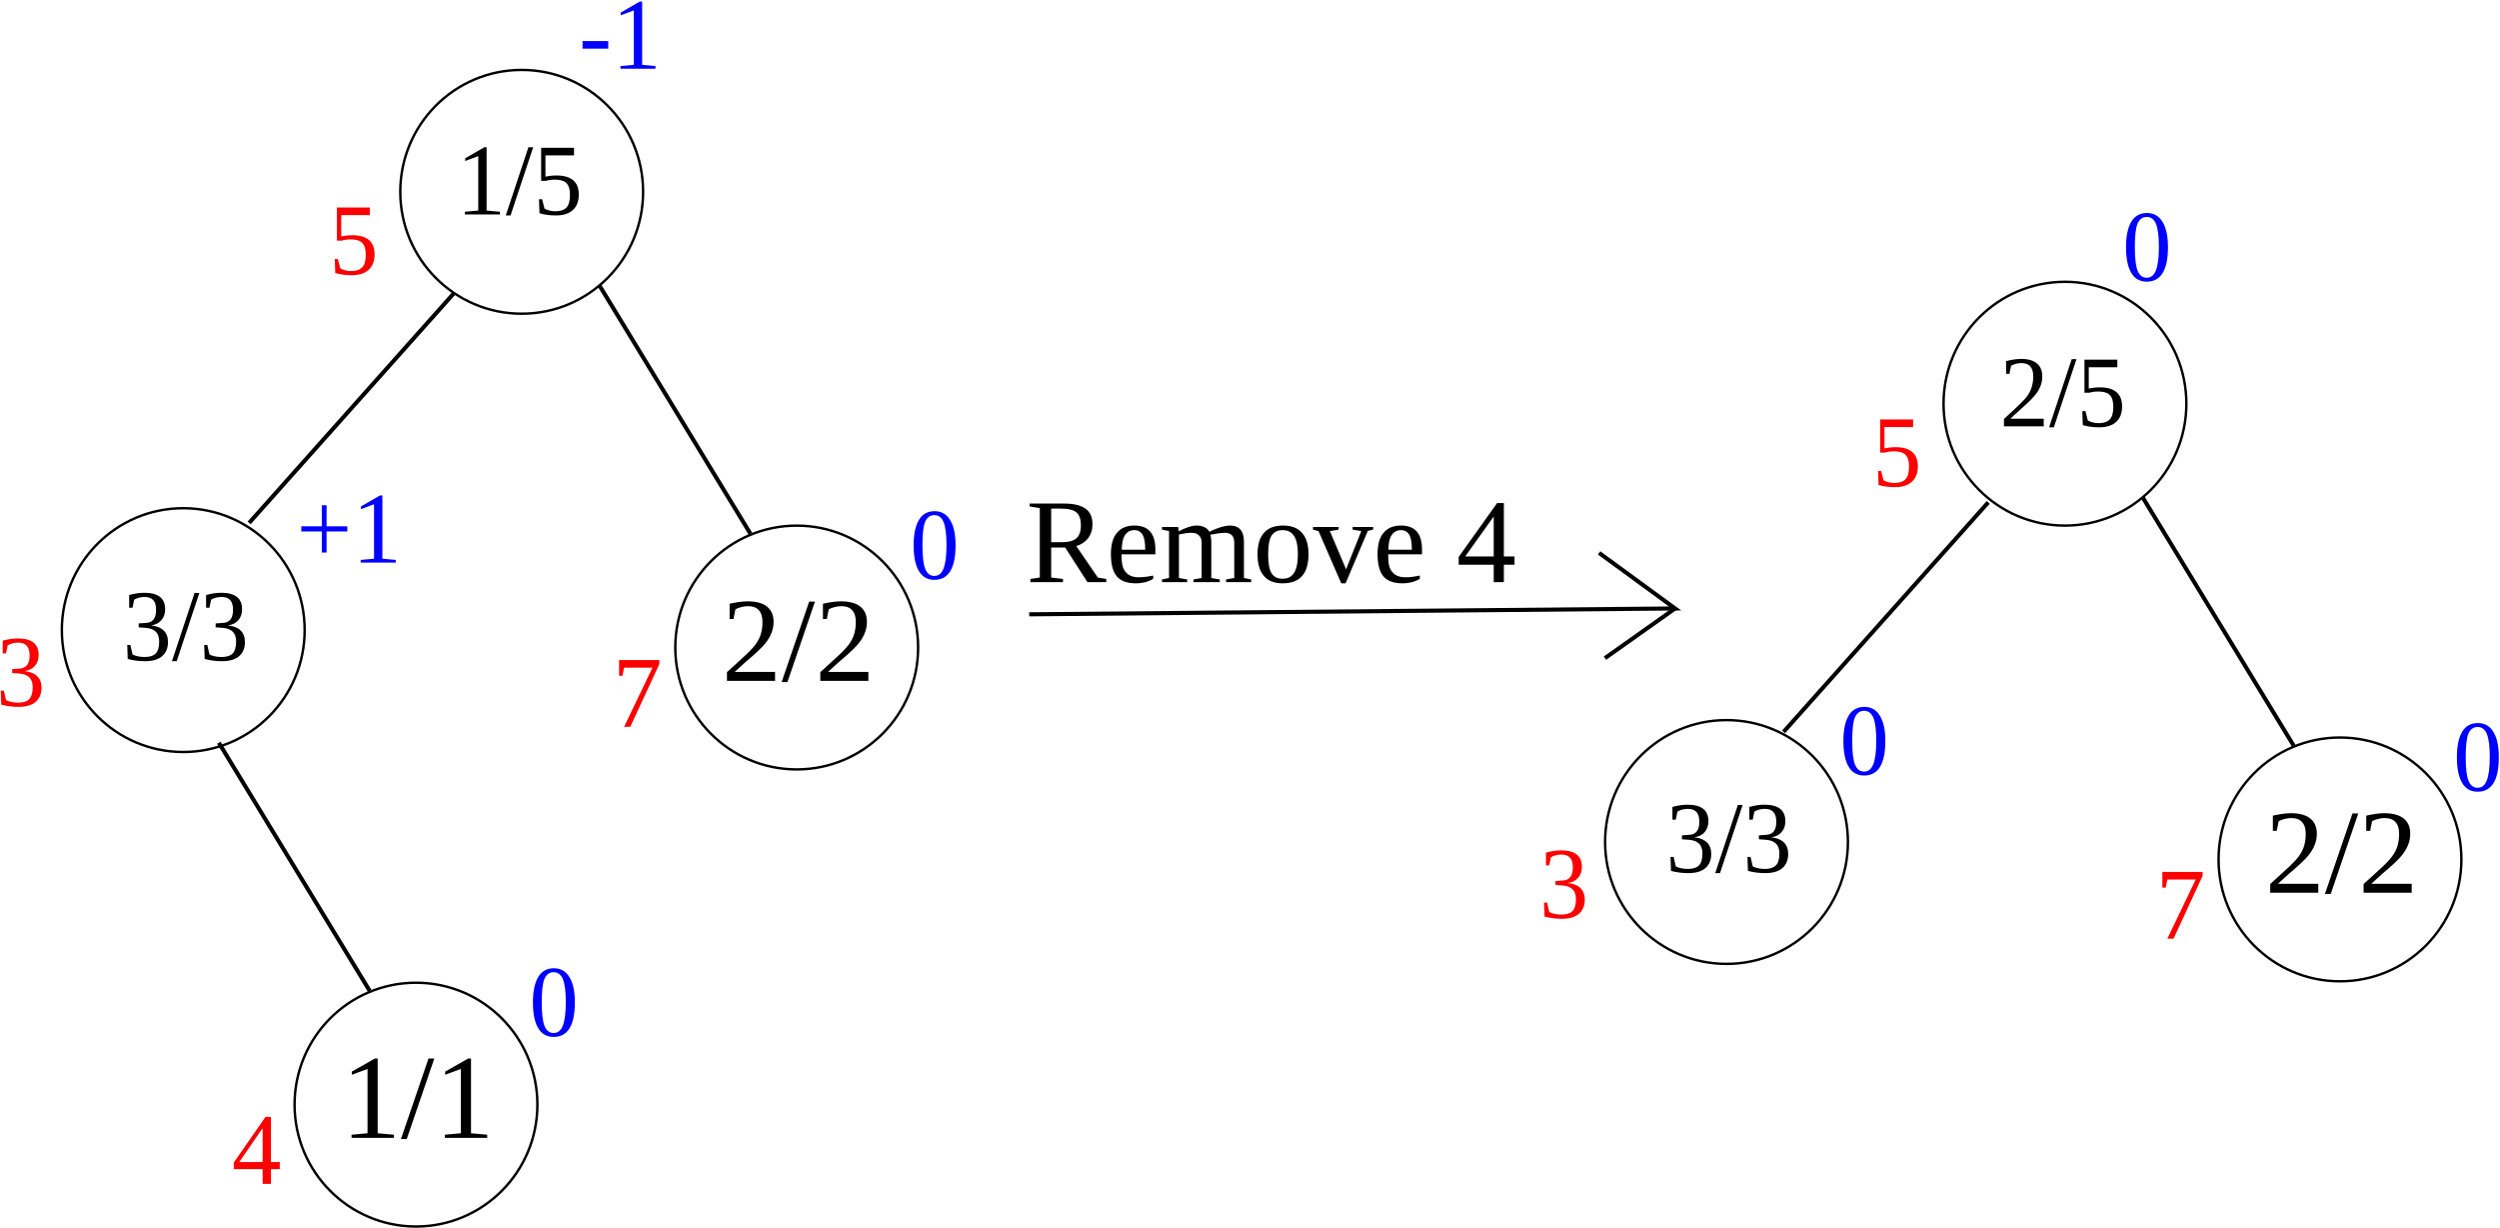
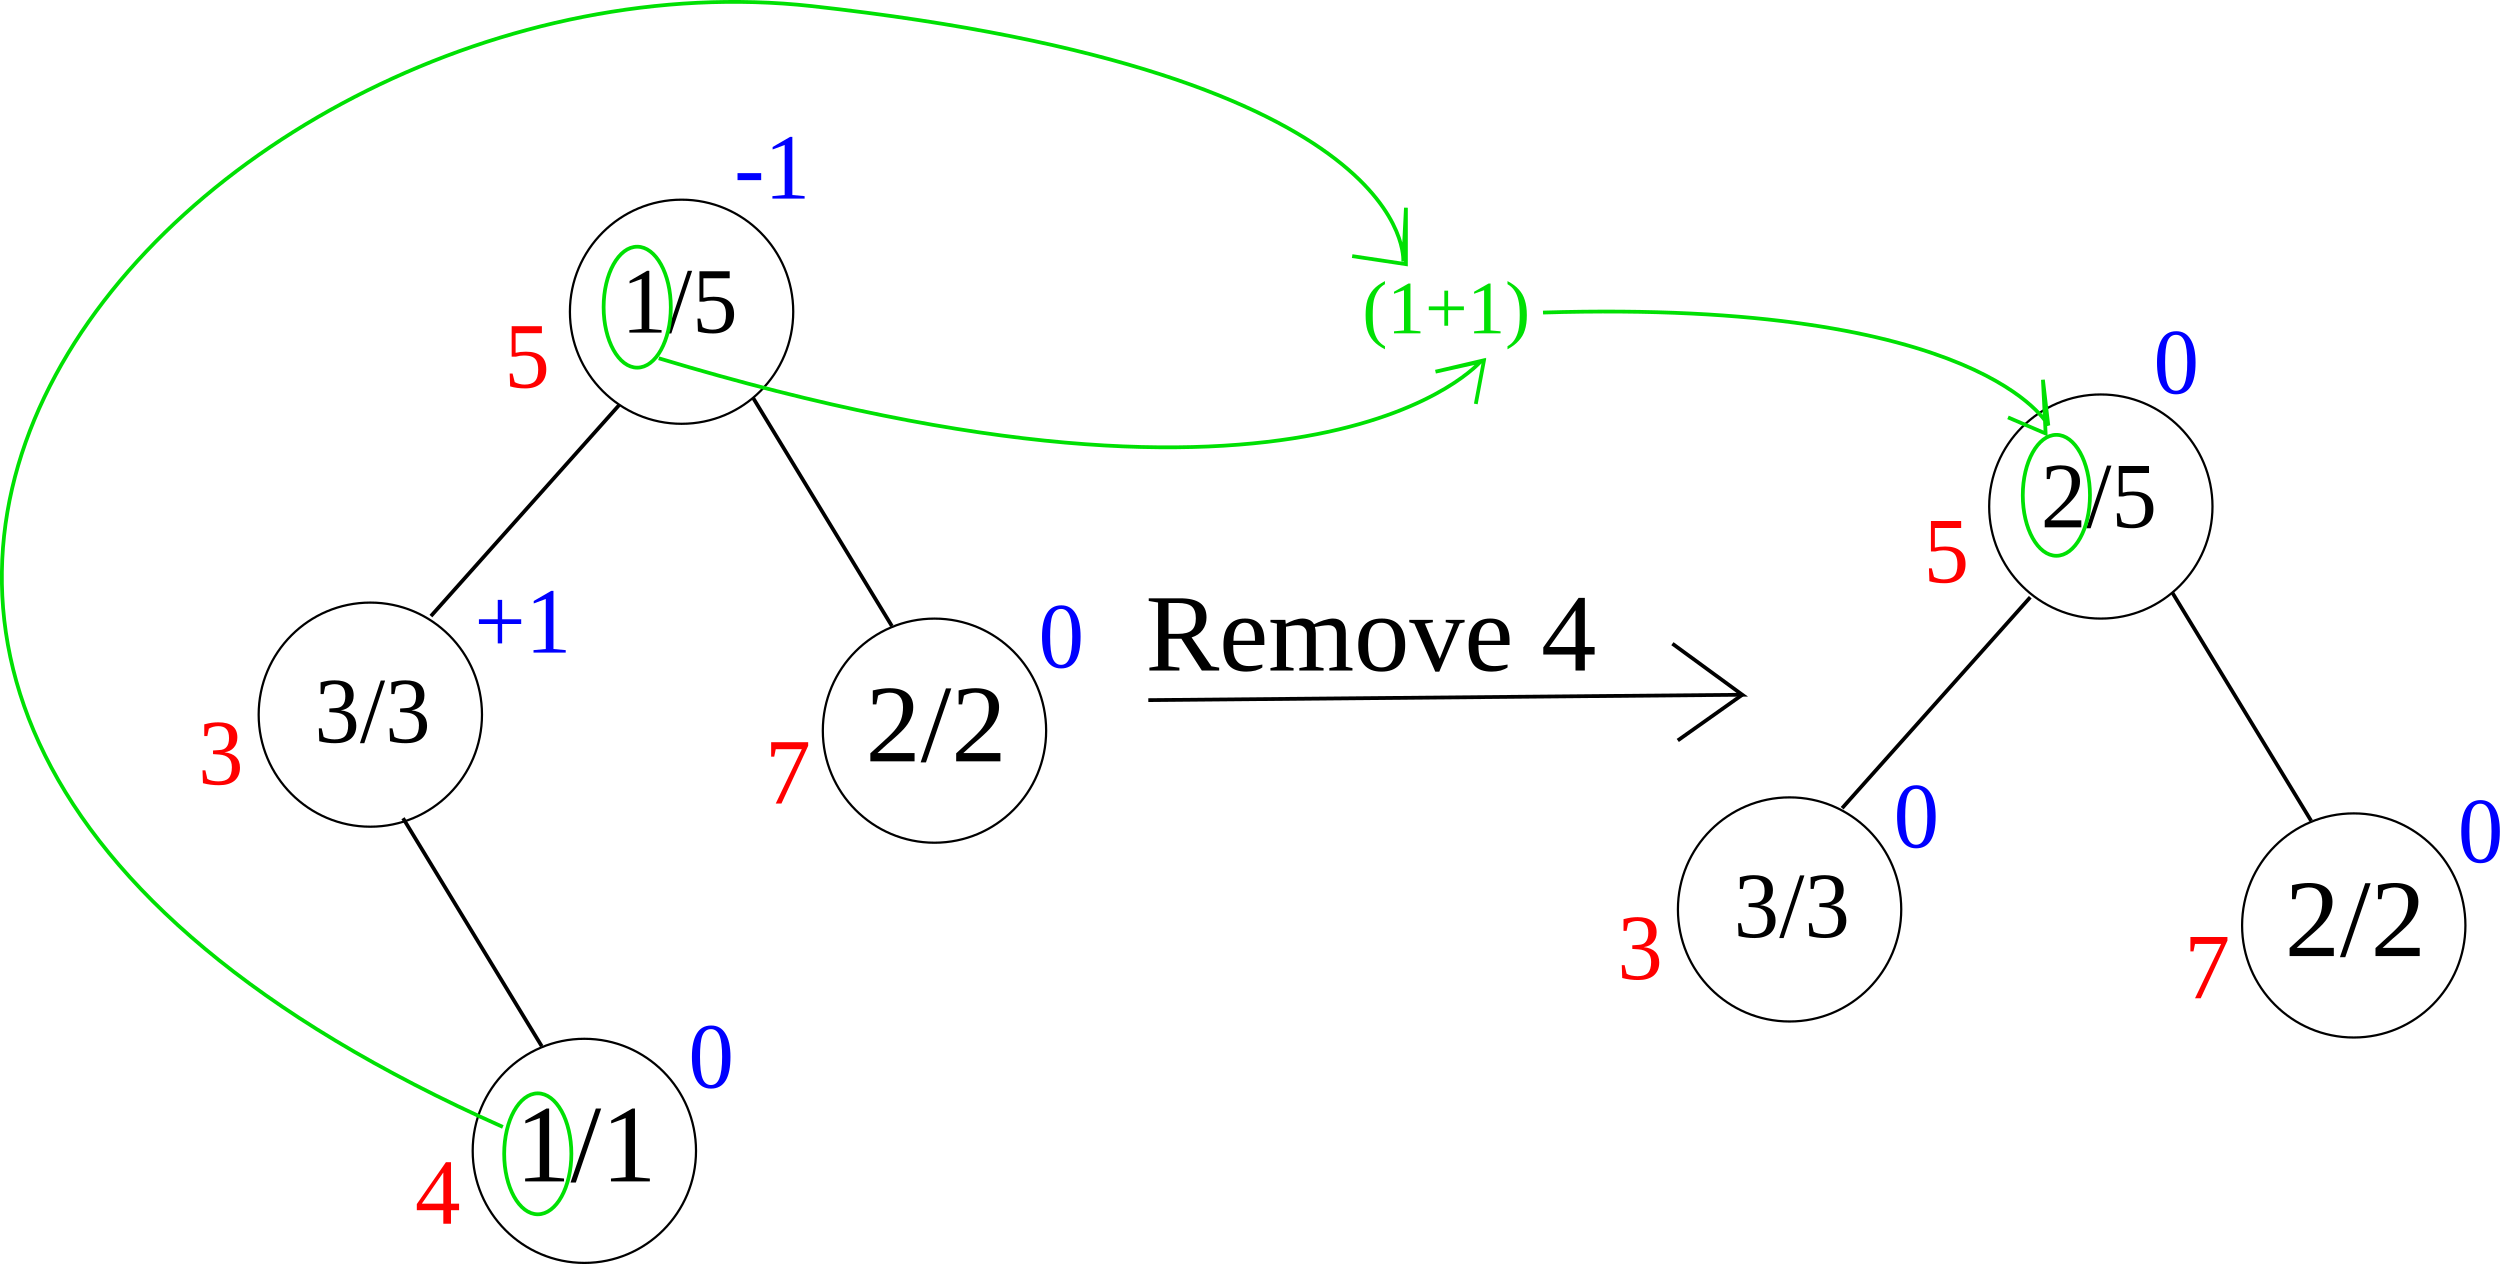
- <svg xmlns="http://www.w3.org/2000/svg" width="161.595mm" height="79.358mm" viewBox="0 0 161.595 79.358" version="1.1" id="svg972">
+ <svg xmlns="http://www.w3.org/2000/svg" width="175.784mm" height="88.878mm" viewBox="0 0 175.784 88.878" version="1.1" id="svg972">
  <defs id="defs966" />
-   <g id="layer1" transform="translate(-123.6913,-29.81108)">
+   <g id="layer1" transform="translate(-109.5019,-20.2904)">
    <ellipse style="opacity:1;fill:none;fill-opacity:1;fill-rule:nonzero;stroke:#000000;stroke-width:0.157;stroke-miterlimit:4;stroke-dasharray:none;stroke-opacity:1;paint-order:stroke markers fill" id="path815-5-2-1-4" cx="275.003" cy="85.362" rx="7.851" ry="7.879" />
    <text xml:space="preserve" style="font-style:normal;font-variant:normal;font-weight:normal;font-stretch:normal;font-size:7.761px;line-height:1.25;font-family:'Times New Roman';-inkscape-font-specification:'Times New Roman, Normal';font-variant-ligatures:normal;font-variant-caps:normal;font-variant-numeric:normal;font-feature-settings:normal;text-align:start;letter-spacing:0px;word-spacing:0px;writing-mode:lr-tb;text-anchor:start;fill:#000000;fill-opacity:1;stroke:none;stroke-width:0.265" x="270.149" y="87.512" id="text715">
      <tspan id="tspan713" x="270.149" y="87.512" style="stroke-width:0.265">2/2</tspan>
    </text>
    <text xml:space="preserve" style="font-style:normal;font-variant:normal;font-weight:normal;font-stretch:normal;font-size:6.488px;line-height:1.25;font-family:'Times New Roman';-inkscape-font-specification:'Times New Roman, Normal';font-variant-ligatures:normal;font-variant-caps:normal;font-variant-numeric:normal;font-feature-settings:normal;text-align:start;letter-spacing:0px;word-spacing:0px;writing-mode:lr-tb;text-anchor:start;fill:#0000ff;fill-opacity:1;stroke:none;stroke-width:0.221" x="286.382" y="79.775" id="text116-8-8-3" transform="scale(0.9858038,1.014401)">
      <tspan id="tspan114-5-4-8" x="286.382" y="79.775" style="fill:#0000ff;stroke-width:0.221">0</tspan>
    </text>
    <text xml:space="preserve" style="font-style:normal;font-variant:normal;font-weight:normal;font-stretch:normal;font-size:6.488px;line-height:1.25;font-family:'Times New Roman';-inkscape-font-specification:'Times New Roman, Normal';font-variant-ligatures:normal;font-variant-caps:normal;font-variant-numeric:normal;font-feature-settings:normal;text-align:start;letter-spacing:0px;word-spacing:0px;writing-mode:lr-tb;text-anchor:start;fill:#ff0000;fill-opacity:1;stroke:none;stroke-width:0.221" x="266.889" y="89.2" id="text88-2-2" transform="scale(0.9858038,1.014401)">
      <tspan id="tspan86-9-4" x="266.889" y="89.2" style="fill:#ff0000;stroke-width:0.221">7</tspan>
    </text>
    <path style="fill:none;stroke:#000000;stroke-width:0.265px;stroke-linecap:butt;stroke-linejoin:miter;stroke-opacity:1" d="m 190.243,69.519 41.766,-0.378 -4.914,-3.591" id="path753" />
    <path style="fill:none;stroke:#000000;stroke-width:0.265px;stroke-linecap:butt;stroke-linejoin:miter;stroke-opacity:1" d="m 232.009,69.141 -4.536,3.213" id="path755" />
    <text xml:space="preserve" style="font-style:normal;font-variant:normal;font-weight:normal;font-stretch:normal;font-size:7.761px;line-height:1.25;font-family:'Times New Roman';-inkscape-font-specification:'Times New Roman, Normal';font-variant-ligatures:normal;font-variant-caps:normal;font-variant-numeric:normal;font-feature-settings:normal;text-align:start;letter-spacing:0px;word-spacing:0px;writing-mode:lr-tb;text-anchor:start;fill:#000000;fill-opacity:1;stroke:none;stroke-width:0.265" x="190.054" y="67.44" id="text759">
      <tspan id="tspan757" x="190.054" y="67.44" style="stroke-width:0.265">Remove 4</tspan>
    </text>
    <ellipse style="opacity:1;fill:none;fill-opacity:1;fill-rule:nonzero;stroke:#000000;stroke-width:0.157;stroke-miterlimit:4;stroke-dasharray:none;stroke-opacity:1;paint-order:stroke markers fill" id="path815-2-2" cx="257.219" cy="55.906" rx="7.851" ry="7.879" />
    <ellipse style="opacity:1;fill:none;fill-opacity:1;fill-rule:nonzero;stroke:#000000;stroke-width:0.157;stroke-miterlimit:4;stroke-dasharray:none;stroke-opacity:1;paint-order:stroke markers fill" id="path815-6-0-8" cx="235.334" cy="84.236" rx="7.851" ry="7.879" />
    <text xml:space="preserve" style="font-style:normal;font-variant:normal;font-weight:normal;font-stretch:normal;font-size:6.488px;line-height:1.25;font-family:'Times New Roman';-inkscape-font-specification:'Times New Roman, Normal';font-variant-ligatures:normal;font-variant-caps:normal;font-variant-numeric:normal;font-feature-settings:normal;text-align:start;letter-spacing:0px;word-spacing:0px;writing-mode:lr-tb;text-anchor:start;fill:#000000;fill-opacity:1;stroke:none;stroke-width:0.221" x="256.639" y="56.557" id="text68-5-0" transform="scale(0.9858038,1.014401)">
      <tspan id="tspan66-7-7" x="256.639" y="56.557" style="stroke-width:0.221">2/5</tspan>
    </text>
    <text xml:space="preserve" style="font-style:normal;font-variant:normal;font-weight:normal;font-stretch:normal;font-size:6.488px;line-height:1.25;font-family:'Times New Roman';-inkscape-font-specification:'Times New Roman, Normal';font-variant-ligatures:normal;font-variant-caps:normal;font-variant-numeric:normal;font-feature-settings:normal;text-align:start;letter-spacing:0px;word-spacing:0px;writing-mode:lr-tb;text-anchor:start;fill:#000000;fill-opacity:1;stroke:none;stroke-width:0.221" x="234.738" y="84.961" id="text76-5-2" transform="scale(0.9858038,1.014401)">
      <tspan id="tspan74-3-3" x="234.738" y="84.961" style="stroke-width:0.221">3/3</tspan>
    </text>
    <text xml:space="preserve" style="font-style:normal;font-variant:normal;font-weight:normal;font-stretch:normal;font-size:6.488px;line-height:1.25;font-family:'Times New Roman';-inkscape-font-specification:'Times New Roman, Normal';font-variant-ligatures:normal;font-variant-caps:normal;font-variant-numeric:normal;font-feature-settings:normal;text-align:start;letter-spacing:0px;word-spacing:0px;writing-mode:lr-tb;text-anchor:start;fill:#ff0000;fill-opacity:1;stroke:none;stroke-width:0.221" x="248.29" y="60.367" id="text88-2-6" transform="scale(0.9858038,1.014401)">
      <tspan id="tspan86-9-49" x="248.29" y="60.367" style="fill:#ff0000;stroke-width:0.221">5</tspan>
    </text>
    <text xml:space="preserve" style="font-style:normal;font-variant:normal;font-weight:normal;font-stretch:normal;font-size:6.488px;line-height:1.25;font-family:'Times New Roman';-inkscape-font-specification:'Times New Roman, Normal';font-variant-ligatures:normal;font-variant-caps:normal;font-variant-numeric:normal;font-feature-settings:normal;text-align:start;letter-spacing:0px;word-spacing:0px;writing-mode:lr-tb;text-anchor:start;fill:#ff0000;fill-opacity:1;stroke:none;stroke-width:0.221" x="226.44" y="87.871" id="text92-8-2" transform="scale(0.9858038,1.014401)">
      <tspan id="tspan90-4-8" x="226.44" y="87.871" style="fill:#ff0000;stroke-width:0.221">3</tspan>
    </text>
    <text xml:space="preserve" style="font-style:normal;font-variant:normal;font-weight:normal;font-stretch:normal;font-size:6.488px;line-height:1.25;font-family:'Times New Roman';-inkscape-font-specification:'Times New Roman, Normal';font-variant-ligatures:normal;font-variant-caps:normal;font-variant-numeric:normal;font-feature-settings:normal;text-align:start;letter-spacing:0px;word-spacing:0px;writing-mode:lr-tb;text-anchor:start;fill:#0000ff;fill-opacity:1;stroke:none;stroke-width:0.221" x="264.678" y="47.274" id="text104-0-3" transform="scale(0.9858038,1.014401)">
      <tspan id="tspan102-9-6" x="264.678" y="47.274" style="fill:#0000ff;stroke-width:0.221">0</tspan>
      <tspan x="264.678" y="55.384" style="fill:#0000ff;stroke-width:0.221" id="tspan1131" />
    </text>
    <text xml:space="preserve" style="font-style:normal;font-variant:normal;font-weight:normal;font-stretch:normal;font-size:6.488px;line-height:1.25;font-family:'Times New Roman';-inkscape-font-specification:'Times New Roman, Normal';font-variant-ligatures:normal;font-variant-caps:normal;font-variant-numeric:normal;font-feature-settings:normal;text-align:start;letter-spacing:0px;word-spacing:0px;writing-mode:lr-tb;text-anchor:start;fill:#0000ff;fill-opacity:1;stroke:none;stroke-width:0.221" x="246.142" y="78.743" id="text116-8-8-8" transform="scale(0.9858038,1.014401)">
      <tspan id="tspan114-5-4-2" x="246.142" y="78.743" style="fill:#0000ff;stroke-width:0.221">0</tspan>
    </text>
    <path style="fill:none;stroke:#000000;stroke-width:0.265px;stroke-linecap:butt;stroke-linejoin:miter;stroke-opacity:1" d="M 252.257,62.284 239.027,77.117" id="path956-6" />
    <path style="fill:none;stroke:#000000;stroke-width:0.265px;stroke-linecap:butt;stroke-linejoin:miter;stroke-opacity:1" d="m 262.253,61.971 9.755,16.036" id="path1129" />
    <flowRoot xml:space="preserve" id="flowRoot1133" style="font-style:normal;font-variant:normal;font-weight:normal;font-stretch:normal;font-size:29.333px;line-height:1.25;font-family:'Times New Roman';-inkscape-font-specification:'Times New Roman, Normal';font-variant-ligatures:normal;font-variant-caps:normal;font-variant-numeric:normal;font-feature-settings:normal;text-align:start;letter-spacing:0px;word-spacing:0px;writing-mode:lr-tb;text-anchor:start;fill:#000000;fill-opacity:1;stroke:none">
      <flowRegion id="flowRegion1135">
        <rect id="rect1137" width="305.714" height="241.429" x="-41.429" y="126.805" />
      </flowRegion>
      <flowPara id="flowPara1139" />
    </flowRoot>
    <ellipse style="opacity:1;fill:none;fill-opacity:1;fill-rule:nonzero;stroke:#000000;stroke-width:0.157;stroke-miterlimit:4;stroke-dasharray:none;stroke-opacity:1;paint-order:stroke markers fill" id="path815-5-2-1-4-0" cx="175.209" cy="71.666" rx="7.851" ry="7.879" />
    <text xml:space="preserve" style="font-style:normal;font-variant:normal;font-weight:normal;font-stretch:normal;font-size:7.761px;line-height:1.25;font-family:'Times New Roman';-inkscape-font-specification:'Times New Roman, Normal';font-variant-ligatures:normal;font-variant-caps:normal;font-variant-numeric:normal;font-feature-settings:normal;text-align:start;letter-spacing:0px;word-spacing:0px;writing-mode:lr-tb;text-anchor:start;fill:#000000;fill-opacity:1;stroke:none;stroke-width:0.265" x="170.356" y="73.817" id="text715-8">
      <tspan id="tspan713-2" x="170.356" y="73.817" style="stroke-width:0.265">2/2</tspan>
    </text>
    <text xml:space="preserve" style="font-style:normal;font-variant:normal;font-weight:normal;font-stretch:normal;font-size:6.488px;line-height:1.25;font-family:'Times New Roman';-inkscape-font-specification:'Times New Roman, Normal';font-variant-ligatures:normal;font-variant-caps:normal;font-variant-numeric:normal;font-feature-settings:normal;text-align:start;letter-spacing:0px;word-spacing:0px;writing-mode:lr-tb;text-anchor:start;fill:#0000ff;fill-opacity:1;stroke:none;stroke-width:0.221" x="185.152" y="66.274" id="text116-8-8-3-3" transform="scale(0.9858038,1.014401)">
      <tspan id="tspan114-5-4-8-9" x="185.152" y="66.274" style="fill:#0000ff;stroke-width:0.221">0</tspan>
    </text>
    <text xml:space="preserve" style="font-style:normal;font-variant:normal;font-weight:normal;font-stretch:normal;font-size:6.488px;line-height:1.25;font-family:'Times New Roman';-inkscape-font-specification:'Times New Roman, Normal';font-variant-ligatures:normal;font-variant-caps:normal;font-variant-numeric:normal;font-feature-settings:normal;text-align:start;letter-spacing:0px;word-spacing:0px;writing-mode:lr-tb;text-anchor:start;fill:#ff0000;fill-opacity:1;stroke:none;stroke-width:0.221" x="165.659" y="75.699" id="text88-2-2-1" transform="scale(0.9858038,1.014401)">
      <tspan id="tspan86-9-4-9" x="165.659" y="75.699" style="fill:#ff0000;stroke-width:0.221">7</tspan>
    </text>
    <ellipse style="opacity:1;fill:none;fill-opacity:1;fill-rule:nonzero;stroke:#000000;stroke-width:0.157;stroke-miterlimit:4;stroke-dasharray:none;stroke-opacity:1;paint-order:stroke markers fill" id="path815-2-2-8" cx="157.426" cy="42.21" rx="7.851" ry="7.879" />
    <ellipse style="opacity:1;fill:none;fill-opacity:1;fill-rule:nonzero;stroke:#000000;stroke-width:0.157;stroke-miterlimit:4;stroke-dasharray:none;stroke-opacity:1;paint-order:stroke markers fill" id="path815-6-0-8-0" cx="135.541" cy="70.54" rx="7.851" ry="7.879" />
    <text xml:space="preserve" style="font-style:normal;font-variant:normal;font-weight:normal;font-stretch:normal;font-size:6.488px;line-height:1.25;font-family:'Times New Roman';-inkscape-font-specification:'Times New Roman, Normal';font-variant-ligatures:normal;font-variant-caps:normal;font-variant-numeric:normal;font-feature-settings:normal;text-align:start;letter-spacing:0px;word-spacing:0px;writing-mode:lr-tb;text-anchor:start;fill:#000000;fill-opacity:1;stroke:none;stroke-width:0.221" x="155.408" y="43.056" id="text68-5-0-2" transform="scale(0.9858038,1.014401)">
      <tspan id="tspan66-7-7-2" x="155.408" y="43.056" style="stroke-width:0.221">1/5</tspan>
    </text>
    <text xml:space="preserve" style="font-style:normal;font-variant:normal;font-weight:normal;font-stretch:normal;font-size:6.488px;line-height:1.25;font-family:'Times New Roman';-inkscape-font-specification:'Times New Roman, Normal';font-variant-ligatures:normal;font-variant-caps:normal;font-variant-numeric:normal;font-feature-settings:normal;text-align:start;letter-spacing:0px;word-spacing:0px;writing-mode:lr-tb;text-anchor:start;fill:#000000;fill-opacity:1;stroke:none;stroke-width:0.221" x="133.508" y="71.459" id="text76-5-2-7" transform="scale(0.9858038,1.014401)">
      <tspan id="tspan74-3-3-6" x="133.508" y="71.459" style="stroke-width:0.221">3/3</tspan>
    </text>
    <text xml:space="preserve" style="font-style:normal;font-variant:normal;font-weight:normal;font-stretch:normal;font-size:6.488px;line-height:1.25;font-family:'Times New Roman';-inkscape-font-specification:'Times New Roman, Normal';font-variant-ligatures:normal;font-variant-caps:normal;font-variant-numeric:normal;font-feature-settings:normal;text-align:start;letter-spacing:0px;word-spacing:0px;writing-mode:lr-tb;text-anchor:start;fill:#ff0000;fill-opacity:1;stroke:none;stroke-width:0.221" x="147.06" y="46.866" id="text88-2-6-5" transform="scale(0.9858038,1.014401)">
      <tspan id="tspan86-9-49-1" x="147.06" y="46.866" style="fill:#ff0000;stroke-width:0.221">5</tspan>
    </text>
    <text xml:space="preserve" style="font-style:normal;font-variant:normal;font-weight:normal;font-stretch:normal;font-size:6.488px;line-height:1.25;font-family:'Times New Roman';-inkscape-font-specification:'Times New Roman, Normal';font-variant-ligatures:normal;font-variant-caps:normal;font-variant-numeric:normal;font-feature-settings:normal;text-align:start;letter-spacing:0px;word-spacing:0px;writing-mode:lr-tb;text-anchor:start;fill:#ff0000;fill-opacity:1;stroke:none;stroke-width:0.221" x="125.21" y="74.369" id="text92-8-2-5" transform="scale(0.9858038,1.014401)">
      <tspan id="tspan90-4-8-3" x="125.21" y="74.369" style="fill:#ff0000;stroke-width:0.221">3</tspan>
    </text>
    <text xml:space="preserve" style="font-style:normal;font-variant:normal;font-weight:normal;font-stretch:normal;font-size:6.488px;line-height:1.25;font-family:'Times New Roman';-inkscape-font-specification:'Times New Roman, Normal';font-variant-ligatures:normal;font-variant-caps:normal;font-variant-numeric:normal;font-feature-settings:normal;text-align:start;letter-spacing:0px;word-spacing:0px;writing-mode:lr-tb;text-anchor:start;fill:#0000ff;fill-opacity:1;stroke:none;stroke-width:0.221" x="163.448" y="33.772" id="text104-0-3-3" transform="scale(0.9858038,1.014401)">
      <tspan id="tspan102-9-6-0" x="163.448" y="33.772" style="fill:#0000ff;stroke-width:0.221">-1</tspan>
      <tspan x="163.448" y="41.882" style="fill:#0000ff;stroke-width:0.221" id="tspan1131-0" />
    </text>
    <text xml:space="preserve" style="font-style:normal;font-variant:normal;font-weight:normal;font-stretch:normal;font-size:6.488px;line-height:1.25;font-family:'Times New Roman';-inkscape-font-specification:'Times New Roman, Normal';font-variant-ligatures:normal;font-variant-caps:normal;font-variant-numeric:normal;font-feature-settings:normal;text-align:start;letter-spacing:0px;word-spacing:0px;writing-mode:lr-tb;text-anchor:start;fill:#0000ff;fill-opacity:1;stroke:none;stroke-width:0.221" x="144.912" y="65.241" id="text116-8-8-8-9" transform="scale(0.9858038,1.014401)">
      <tspan id="tspan114-5-4-2-0" x="144.912" y="65.241" style="fill:#0000ff;stroke-width:0.221">+1</tspan>
    </text>
    <path style="fill:none;stroke:#000000;stroke-width:0.265px;stroke-linecap:butt;stroke-linejoin:miter;stroke-opacity:1" d="M 153.031,48.777 139.801,63.611" id="path956-6-2" />
    <path style="fill:none;stroke:#000000;stroke-width:0.265px;stroke-linecap:butt;stroke-linejoin:miter;stroke-opacity:1" d="m 162.46,48.275 9.755,16.036" id="path1129-8" />
    <flowRoot xml:space="preserve" id="flowRoot1225" style="font-style:normal;font-variant:normal;font-weight:normal;font-stretch:normal;font-size:29.333px;line-height:1.25;font-family:'Times New Roman';-inkscape-font-specification:'Times New Roman, Normal';font-variant-ligatures:normal;font-variant-caps:normal;font-variant-numeric:normal;font-feature-settings:normal;text-align:start;letter-spacing:0px;word-spacing:0px;writing-mode:lr-tb;text-anchor:start;fill:#000000;fill-opacity:1;stroke:none">
      <flowRegion id="flowRegion1227">
        <rect id="rect1229" width="182.857" height="149.286" x="407.143" y="203.948" />
      </flowRegion>
      <flowPara id="flowPara1231" />
    </flowRoot>
    <ellipse style="opacity:1;fill:none;fill-opacity:1;fill-rule:nonzero;stroke:#000000;stroke-width:0.157;stroke-miterlimit:4;stroke-dasharray:none;stroke-opacity:1;paint-order:stroke markers fill" id="path815-5-2-1-4-0-6" cx="150.59" cy="101.211" rx="7.851" ry="7.879" />
    <text xml:space="preserve" style="font-style:normal;font-variant:normal;font-weight:normal;font-stretch:normal;font-size:7.761px;line-height:1.25;font-family:'Times New Roman';-inkscape-font-specification:'Times New Roman, Normal';font-variant-ligatures:normal;font-variant-caps:normal;font-variant-numeric:normal;font-feature-settings:normal;text-align:start;letter-spacing:0px;word-spacing:0px;writing-mode:lr-tb;text-anchor:start;fill:#000000;fill-opacity:1;stroke:none;stroke-width:0.265" x="145.737" y="103.362" id="text715-8-0">
      <tspan id="tspan713-2-3" x="145.737" y="103.362" style="stroke-width:0.265">1/1</tspan>
    </text>
    <text xml:space="preserve" style="font-style:normal;font-variant:normal;font-weight:normal;font-stretch:normal;font-size:6.488px;line-height:1.25;font-family:'Times New Roman';-inkscape-font-specification:'Times New Roman, Normal';font-variant-ligatures:normal;font-variant-caps:normal;font-variant-numeric:normal;font-feature-settings:normal;text-align:start;letter-spacing:0px;word-spacing:0px;writing-mode:lr-tb;text-anchor:start;fill:#0000ff;fill-opacity:1;stroke:none;stroke-width:0.221" x="160.178" y="95.4" id="text116-8-8-3-3-1" transform="scale(0.9858038,1.014401)">
      <tspan id="tspan114-5-4-8-9-9" x="160.178" y="95.4" style="fill:#0000ff;stroke-width:0.221">0</tspan>
    </text>
    <text xml:space="preserve" style="font-style:normal;font-variant:normal;font-weight:normal;font-stretch:normal;font-size:6.488px;line-height:1.25;font-family:'Times New Roman';-inkscape-font-specification:'Times New Roman, Normal';font-variant-ligatures:normal;font-variant-caps:normal;font-variant-numeric:normal;font-feature-settings:normal;text-align:start;letter-spacing:0px;word-spacing:0px;writing-mode:lr-tb;text-anchor:start;fill:#ff0000;fill-opacity:1;stroke:none;stroke-width:0.221" x="140.685" y="104.824" id="text88-2-2-1-9" transform="scale(0.9858038,1.014401)">
      <tspan id="tspan86-9-4-9-0" x="140.685" y="104.824" style="fill:#ff0000;stroke-width:0.221">4</tspan>
    </text>
    <path style="fill:none;stroke:#000000;stroke-width:0.265px;stroke-linecap:butt;stroke-linejoin:miter;stroke-opacity:1" d="m 137.84,77.82 9.755,16.036" id="path1129-8-0" />
    <flowRoot xml:space="preserve" id="flowRoot1305" style="font-style:normal;font-variant:normal;font-weight:normal;font-stretch:normal;font-size:29.333px;line-height:1.25;font-family:'Times New Roman';-inkscape-font-specification:'Times New Roman, Normal';font-variant-ligatures:normal;font-variant-caps:normal;font-variant-numeric:normal;font-feature-settings:normal;text-align:start;letter-spacing:0px;word-spacing:0px;writing-mode:lr-tb;text-anchor:start;fill:#000000;fill-opacity:1;stroke:none">
      <flowRegion id="flowRegion1307">
        <rect id="rect1309" width="151.429" height="163.571" x="461.429" y="283.234" />
      </flowRegion>
      <flowPara id="flowPara1311" />
    </flowRoot>
+     <ellipse style="opacity:1;fill:none;fill-opacity:1;fill-rule:nonzero;stroke:#00e003;stroke-width:0.265;stroke-miterlimit:4;stroke-dasharray:none;stroke-opacity:1;paint-order:stroke markers fill" id="path3232-0-0-2-9-5-6" cx="154.307" cy="41.889" rx="2.362" ry="4.252" />
+     <ellipse style="opacity:1;fill:none;fill-opacity:1;fill-rule:nonzero;stroke:#00e003;stroke-width:0.265;stroke-miterlimit:4;stroke-dasharray:none;stroke-opacity:1;paint-order:stroke markers fill" id="path3232-0-0-2-9-5-6-1" cx="147.315" cy="101.42" rx="2.362" ry="4.252" />
+     <ellipse style="opacity:1;fill:none;fill-opacity:1;fill-rule:nonzero;stroke:#00e003;stroke-width:0.265;stroke-miterlimit:4;stroke-dasharray:none;stroke-opacity:1;paint-order:stroke markers fill" id="path3232-0-0-2-9-5-6-0" cx="254.093" cy="55.118" rx="2.362" ry="4.252" />
+     <text xml:space="preserve" style="font-style:normal;font-variant:normal;font-weight:normal;font-stretch:normal;font-size:5.292px;line-height:1.25;font-family:'Times New Roman';-inkscape-font-specification:'Times New Roman, Normal';font-variant-ligatures:normal;font-variant-caps:normal;font-variant-numeric:normal;font-feature-settings:normal;text-align:start;letter-spacing:0px;word-spacing:0px;writing-mode:lr-tb;text-anchor:start;fill:#00e003;fill-opacity:1;stroke:none;stroke-width:0.265;stroke-opacity:1" x="205.289" y="43.727" id="text3224-5">
+       <tspan id="tspan3222-6" x="205.289" y="43.727" style="font-style:normal;font-variant:normal;font-weight:normal;font-stretch:normal;font-size:5.292px;font-family:'Times New Roman';-inkscape-font-specification:'Times New Roman, Normal';font-variant-ligatures:normal;font-variant-caps:normal;font-variant-numeric:normal;font-feature-settings:normal;text-align:start;writing-mode:lr-tb;text-anchor:start;fill:#00e003;fill-opacity:1;stroke:none;stroke-width:0.265;stroke-opacity:1">(1+1)</tspan>
+     </text>
+     <path style="fill:none;stroke:#00e003;stroke-width:0.265px;stroke-linecap:butt;stroke-linejoin:miter;stroke-opacity:1" d="m 155.819,45.48 c 46.302,13.985 57.83,0.189 57.83,0.189 l -3.213,0.756 3.402,-0.756 -0.567,3.024" id="path15432" />
+     <path style="fill:none;stroke:#00e003;stroke-width:0.265px;stroke-linecap:butt;stroke-linejoin:miter;stroke-opacity:1" d="m 217.996,42.267 c 30.994,-0.945 35.53,7.938 35.53,7.938 l -0.378,-3.213 0.189,3.78 -2.646,-1.134" id="path15434" />
+     <path style="fill:none;stroke:#00e003;stroke-width:0.265px;stroke-linecap:butt;stroke-linejoin:miter;stroke-opacity:1" d="M 144.858,99.53 C 74.743,68.347 123.88,15.998 166.592,20.722 c 42.711,4.725 41.577,17.954 41.577,17.954 l 0.189,-3.78 v 3.969 l -3.78,-0.567" id="path15436" />
  </g>
</svg>
